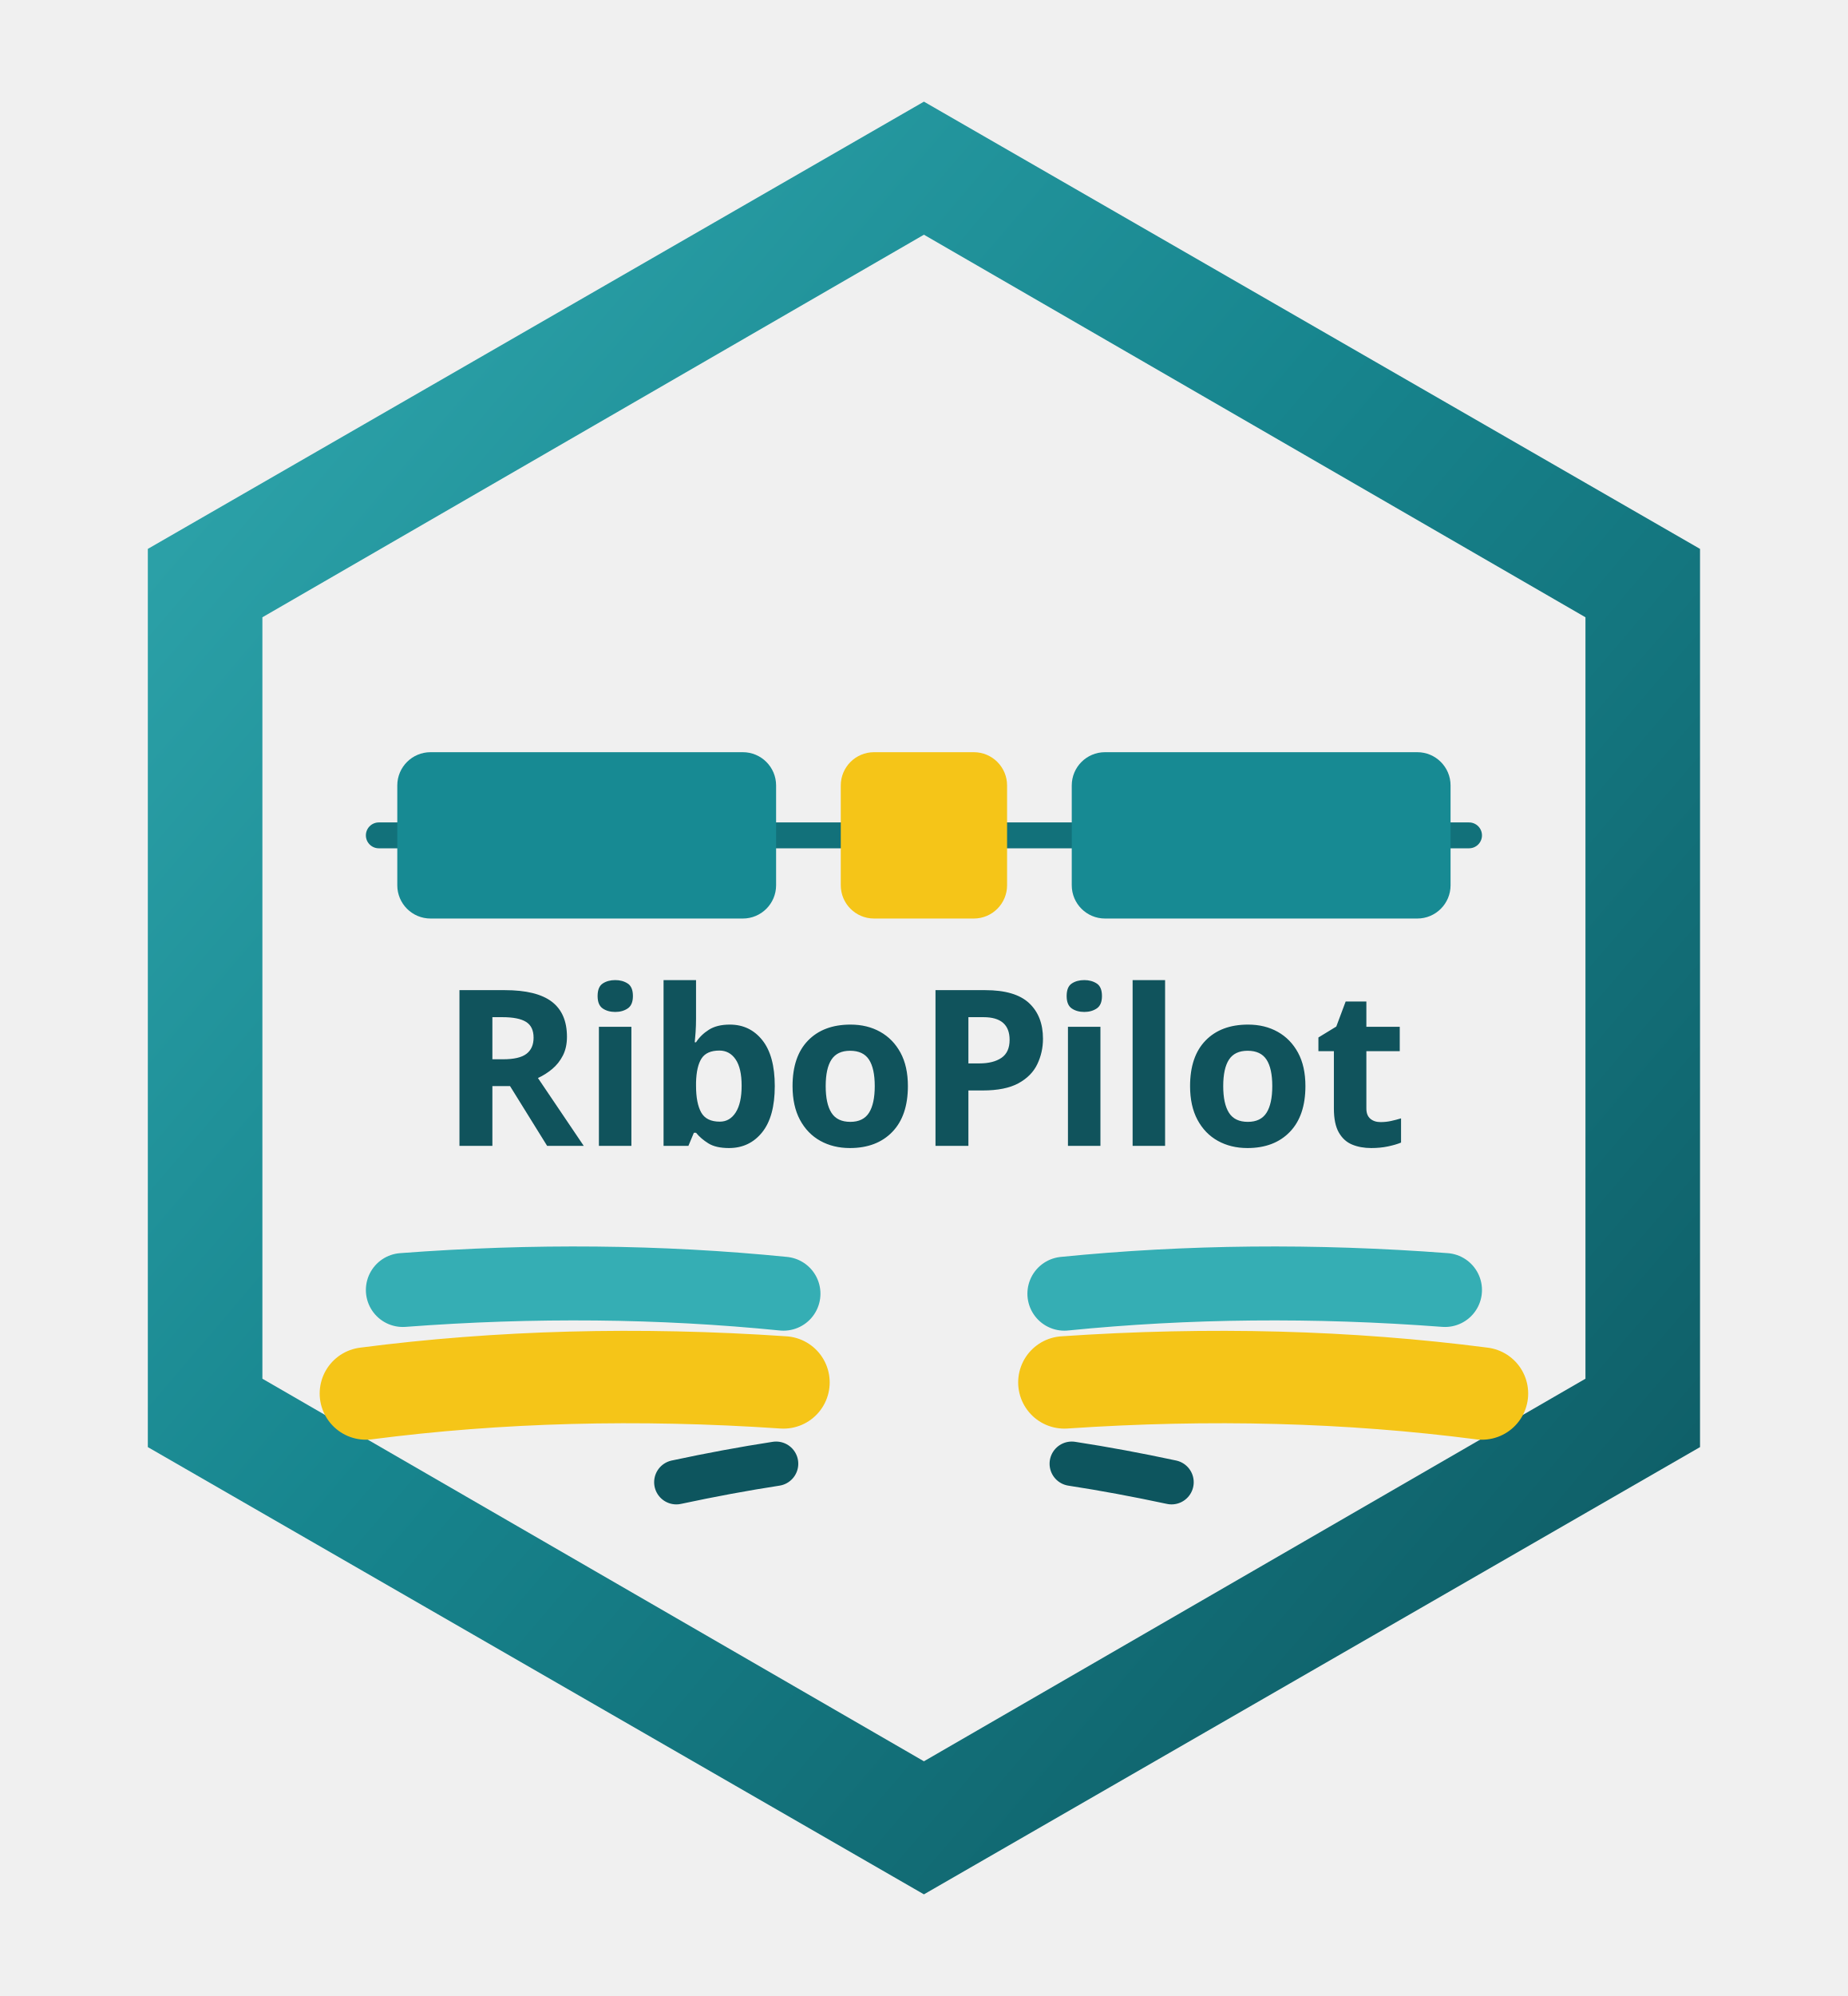
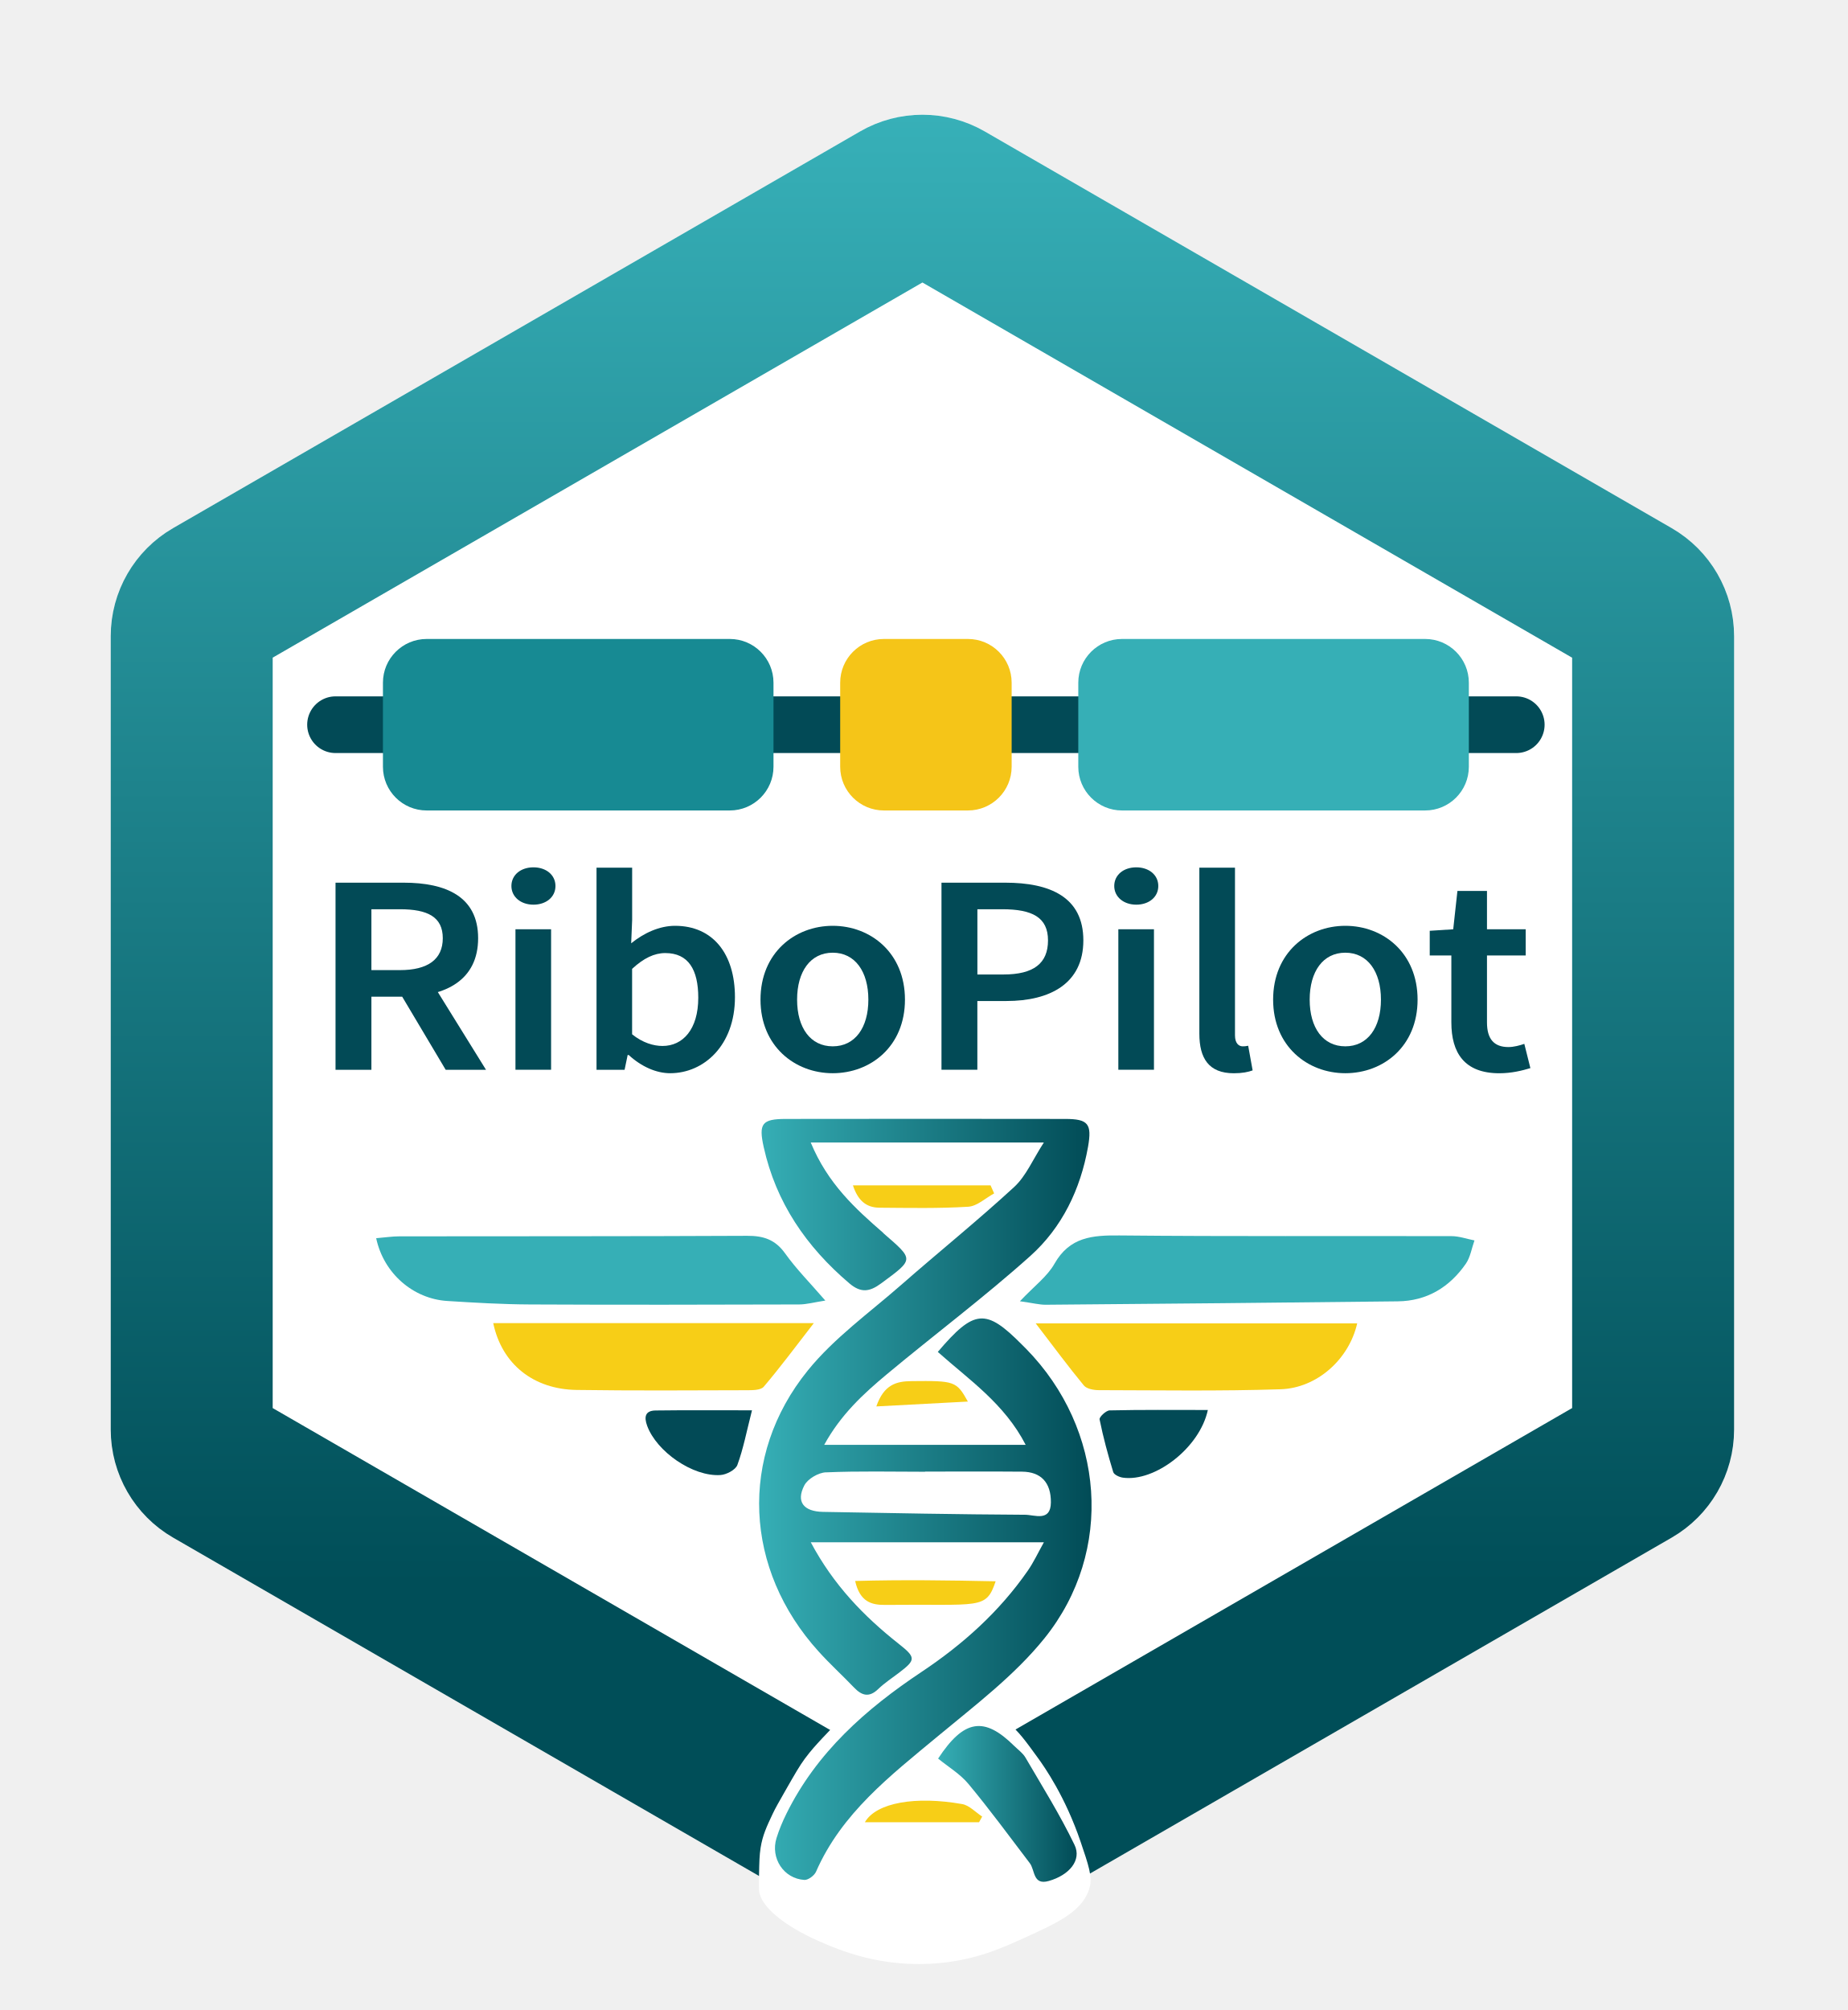
- <svg xmlns="http://www.w3.org/2000/svg" viewBox="0 0 1000 1080" width="1000" height="1080">
+ <svg xmlns="http://www.w3.org/2000/svg" xmlns:xlink="http://www.w3.org/1999/xlink" version="1.1" viewBox="0 0 456.34 496.33">
  <defs>
-     <linearGradient id="hexgrad" x1="0" y1="0" x2="1" y2="1">
-       <stop offset="0" stop-color="#33ABB1" />
-       <stop offset="0.45" stop-color="#17858E" />
-       <stop offset="1" stop-color="#0D555E" />
+     <style>
+       .st0 {
+         fill: url(#linear-gradient2);
+       }
+ 
+       .st1 {
+         fill: url(#linear-gradient1);
+       }
+ 
+       .st2 {
+         stroke: #024a56;
+         stroke-linecap: round;
+         stroke-width: 14px;
+       }
+ 
+       .st2, .st3 {
+         fill: none;
+       }
+ 
+       .st4 {
+         fill: #f5c518;
+       }
+ 
+       .st5 {
+         fill: #36afb6;
+       }
+ 
+       .st6, .st7 {
+         fill: #fff;
+       }
+ 
+       .st8 {
+         fill: #024a56;
+       }
+ 
+       .st9 {
+         fill: #f7ce17;
+       }
+ 
+       .st10 {
+         fill: #178a93;
+       }
+ 
+       .st7 {
+         stroke: #fff;
+       }
+ 
+       .st7, .st3 {
+         stroke-miterlimit: 10;
+         stroke-width: 40px;
+       }
+ 
+       .st3 {
+         stroke: url(#linear-gradient);
+       }
+     </style>
+     <linearGradient id="linear-gradient" x1="227.82" y1="481.77" x2="227.82" y2="28.33" gradientUnits="userSpaceOnUse">
+       <stop offset=".2" stop-color="#004e58" />
+       <stop offset="1" stop-color="#37b0b8" />
    </linearGradient>
-     <linearGradient id="strandgrad" x1="0" y1="0" x2="0" y2="1">
-       <stop offset="0" stop-color="#3FB6BC" />
-       <stop offset="0.5" stop-color="#12717A" />
-       <stop offset="1" stop-color="#3FB6BC" />
+     <linearGradient id="linear-gradient1" x1="187.46" y1="370.24" x2="269.58" y2="370.24" gradientUnits="userSpaceOnUse">
+       <stop offset="0" stop-color="#36afb6" />
+       <stop offset="1" stop-color="#014b56" />
    </linearGradient>
+     <linearGradient id="linear-gradient2" x1="231.7" y1="445.44" x2="265.92" y2="445.44" xlink:href="#linear-gradient1" />
  </defs>
-   <path fill-rule="evenodd" fill="url(#hexgrad)" d="M500 55 L920 297 L920 783 L500 1025 L80 783 L80 297 Z            M500 127 L858 334 L858 746 L500 953 L142 746 L142 334 Z" />
-   <g>
-     <line x1="205" y1="452" x2="795" y2="452" stroke="#12717A" stroke-width="14" stroke-linecap="round" />
-     <rect x="215" y="407" width="205" height="90" rx="18" fill="#178A93" />
-     <rect x="455" y="407" width="90" height="90" rx="18" fill="#F5C518" />
-     <rect x="580" y="407" width="205" height="90" rx="18" fill="#178A93" />
+   <g id="Layer_7">
+     <path class="st7" d="M47.35,157.09v195.92c0,3.86,2.06,7.42,5.4,9.35l169.67,97.96c3.34,1.93,7.46,1.93,10.8,0l169.67-97.96c3.34-1.93,5.4-5.49,5.4-9.35v-195.92c0-3.86-2.06-7.42-5.4-9.35L233.22,49.78c-3.34-1.93-7.46-1.93-10.8,0L52.75,147.73c-3.34,1.93-5.4,5.49-5.4,9.35Z" />
  </g>
-   <g fill="none" stroke-linecap="round">
+   <g id="Layer_4">
+     <path class="st3" d="M47.35,157.09v195.92c0,3.86,2.06,7.42,5.4,9.35l169.67,97.96c3.34,1.93,7.46,1.93,10.8,0l169.67-97.96c3.34-1.93,5.4-5.49,5.4-9.35v-195.92c0-3.86-2.06-7.42-5.4-9.35L233.22,49.78c-3.34-1.93-7.46-1.93-10.8,0L52.75,147.73c-3.34,1.93-5.4,5.49-5.4,9.35Z" />
+   </g>
+   <g id="Layer_6">
+     <path class="st6" d="M207.99,424.32c-.26.24-2.36,2.15-4.89,4.89-1.55,1.67-2.85,3.08-4.33,5.08-1.3,1.75-2.45,3.77-4.71,7.72-1.72,3.01-2.58,4.52-3.2,5.84-1.49,3.15-2.52,5.34-3.01,8.47-.28,1.81-.32,3.51-.38,6.59-.03,1.7-.02,3.34,0,3.76.19,4.01,6.2,8.87,14.68,12.61,5.31,2.34,15.76,6.8,29.93,5.46,9.12-.86,15.4-3.71,20.89-6.21,8.45-3.84,14.66-6.66,16.19-12.61.65-2.54-.32-5.4-2.26-11.11-3.79-11.17-8.9-18.45-10.54-20.71-3.18-4.37-4.77-6.56-7.34-8.66-13.78-11.27-35.37-6.22-41.04-1.13Z" />
+   </g>
+   <g id="Layer_8">
    <g>
-       <path d="M576 700 Q676 690 782 698" stroke="#35AEB4" stroke-width="40" />
-       <path d="M576 748 Q694 740 802 754" stroke="#F5C518" stroke-width="50" />
-       <path d="M580 792 Q606 796 634 802" stroke="#0D555E" stroke-width="24" />
-     </g>
-     <g transform="translate(1000,0) scale(-1,1)">
-       <path d="M576 700 Q676 690 782 698" stroke="#35AEB4" stroke-width="40" />
-       <path d="M576 748 Q694 740 802 754" stroke="#F5C518" stroke-width="50" />
-       <path d="M580 792 Q606 796 634 802" stroke="#0D555E" stroke-width="24" />
+       <line class="st2" x1="374.49" y1="178.95" x2="82.87" y2="178.95" />
+       <rect class="st10" x="94.58" y="157.78" width="96.46" height="42.35" rx="10.8" ry="10.8" />
+       <rect class="st4" x="207.51" y="157.78" width="42.35" height="42.35" rx="10.8" ry="10.8" />
+       <rect class="st5" x="266.32" y="157.78" width="96.46" height="42.35" rx="10.8" ry="10.8" />
    </g>
  </g>
-   <text x="500" y="620" text-anchor="middle" font-family="Noto Sans, DejaVu Sans, sans-serif" font-size="118" font-weight="600" fill="#10535C" letter-spacing="-1">RiboPilot</text>
+   <g id="Layer_1">
+     <path class="st5" d="M251.91,321.31c3.56-3.77,6.75-6.11,8.52-9.24,3.76-6.64,9.38-7.07,16.07-7,27.33.27,54.66.1,81.99.17,1.89,0,3.79.69,5.68,1.06-.69,1.93-1.01,4.12-2.13,5.75-4.03,5.81-9.62,9.21-16.81,9.29-28.98.34-57.97.6-86.95.84-1.56.01-3.12-.41-6.37-.86Z" />
+     <path class="st5" d="M92.91,305.75c2.17-.18,3.95-.46,5.72-.46,28.64-.04,57.28.01,85.92-.13,3.99-.02,6.91.92,9.35,4.33,2.75,3.86,6.14,7.26,9.94,11.66-2.78.43-4.64.96-6.5.96-22.15.06-44.29.11-66.44,0-6.81-.03-13.63-.43-20.44-.86-8.4-.53-15.7-6.79-17.55-15.5Z" />
+     <path class="st9" d="M121.82,326.72h79.18c-4.48,5.77-8.26,10.88-12.37,15.71-.74.87-2.8.86-4.25.86-13.99.04-27.98.13-41.97-.07-10.62-.15-18.46-6.34-20.59-16.5Z" />
+     <path class="st9" d="M335.2,326.79c-2.01,8.85-9.91,15.96-18.89,16.26-14.98.49-29.98.25-44.96.22-1.25,0-2.97-.32-3.66-1.16-3.87-4.69-7.48-9.58-11.88-15.32h79.4Z" />
+     <path class="st8" d="M298.32,348.16c-2.03,9.43-13.14,17.81-20.97,16.72-.88-.12-2.2-.72-2.4-1.38-1.31-4.28-2.48-8.61-3.37-13-.12-.59,1.59-2.21,2.48-2.23,7.93-.18,15.86-.1,24.27-.1Z" />
+     <path class="st8" d="M185.73,348.25c-1.34,5.25-2.14,9.49-3.61,13.49-.45,1.21-2.68,2.39-4.17,2.49-6.83.46-15.78-5.79-18.11-12.15-.82-2.23-.48-3.76,2.09-3.79,7.62-.1,15.23-.04,23.8-.04Z" />
+     <g>
+       <path class="st1" d="M218.13,304.47c7.64,6.64,7.74,6.36-.52,12.45-2.85,2.1-5,2.4-7.87-.05-10.6-9.02-18.09-19.92-21.12-33.63-1.29-5.81-.41-6.93,5.44-6.94,22.99-.04,45.99-.03,68.98,0,5.74,0,6.69,1.19,5.68,6.91-1.87,10.5-6.42,19.92-14.26,26.94-11.39,10.2-23.67,19.4-35.43,29.2-5.81,4.84-11.39,9.99-15.46,17.42,16.92,0,33.02,0,49.75,0-5.24-10.19-14.05-16.11-21.7-22.94,9.02-10.6,11.87-10.78,20.77-1.81.35.35.71.71,1.06,1.06,19.37,19.78,21.86,49.92,4.51,71.47-7.4,9.19-17.18,16.57-26.36,24.2-11.69,9.71-23.72,18.95-30.06,33.44-.42.95-1.94,2.08-2.88,2.02-5.1-.32-8.41-5.37-6.88-10.32.64-2.06,1.48-4.07,2.44-6.01,7.47-15.14,19.61-25.86,33.37-35.02,10.21-6.8,19.22-14.87,26.25-25,1.44-2.07,2.51-4.39,3.98-7.02-19.61,0-38.21,0-57.57,0,5.64,10.58,13.11,18.26,21.66,25.02,4.34,3.43,4.34,3.99.11,7.21-1.72,1.31-3.56,2.51-5.11,4-2.23,2.16-4.03,1.66-5.96-.35-2.88-3.01-5.97-5.82-8.76-8.91-18.34-20.22-19.85-48.2-2.67-69.41,6.5-8.02,15.23-14.26,23.09-21.15,9.25-8.1,18.84-15.83,27.88-24.15,2.93-2.7,4.59-6.77,7.32-10.98-19.96,0-38.16,0-57.57,0,4.22,10.2,11.04,16.35,17.91,22.32ZM203.99,363.56c-1.87.08-4.49,1.61-5.33,3.22-2.1,4.03-.21,6.46,4.61,6.55,16.64.3,33.28.62,49.92.71,2.33.01,6.31,1.81,6.36-3.03.05-4.97-2.49-7.57-7.1-7.61-7.99-.07-15.98-.02-23.98-.02,0,.01,0,.02,0,.04-8.16,0-16.33-.2-24.47.15Z" />
+       <path class="st0" d="M231.7,434.25c2.49,2.04,5.43,3.78,7.49,6.26,5.27,6.34,10.16,13,15.15,19.56,1.33,1.74.73,5.53,4.69,4.4,5.08-1.45,8.18-5.14,6.36-8.91-3.57-7.42-7.97-14.45-12.13-21.58-.65-1.11-1.83-1.93-2.77-2.86-7.4-7.33-12.4-6.6-18.8,3.14Z" />
+       <path class="st9" d="M211.21,390.4c1.16,5.15,4.05,5.94,7.42,5.9,23.55-.25,24.88,1.28,27.28-5.83-11.63-.24-22.8-.41-34.7-.08Z" />
+       <path class="st9" d="M244.65,292.7h-33.99c1.2,3.67,3.22,5.5,6.55,5.52,7.31.05,14.64.21,21.93-.24,2.19-.14,4.27-2.14,6.4-3.29-.3-.66-.59-1.33-.89-1.99Z" />
+       <path class="st9" d="M213.61,449.97h28.2c.26-.47.52-.94.77-1.41-1.64-1.06-3.17-2.77-4.94-3.08-11.42-2.02-21.22-.4-24.04,4.5Z" />
+       <path class="st9" d="M216.44,347.29c7.93-.42,15.11-.8,22.61-1.2-2.81-5.06-3.27-5.16-13.94-5.05-3.71.04-6.79.83-8.67,6.24Z" />
+     </g>
+   </g>
+   <g id="Layer_5">
+     <g>
+       <path class="st8" d="M82.87,217.96h16.83c10.38,0,18.39,3.39,18.39,13.71s-8,14.44-18.39,14.44h-7.97v18.06h-8.86v-46.2ZM98.79,239.55c6.84,0,10.57-2.63,10.57-7.88s-3.73-7.15-10.57-7.15h-7.06v15.03h7.06ZM98.04,243.92l6.41-4.89,15.59,25.14h-9.96l-12.05-20.25Z" />
+       <path class="st8" d="M126.31,218.78c0-2.74,2.32-4.61,5.44-4.61s5.44,1.87,5.44,4.61-2.32,4.61-5.44,4.61-5.44-1.92-5.44-4.61ZM127.31,229.46h8.8v34.7h-8.8v-34.7Z" />
+       <path class="st8" d="M155.26,260.52h-.24l-.76,3.65h-6.93v-49.91h8.8v12.91l-.24,5.76c3.13-2.54,6.98-4.32,10.83-4.32,9.38,0,14.8,6.95,14.8,17.62,0,11.91-7.67,18.78-16,18.78-3.42,0-7.09-1.61-10.23-4.49ZM172.46,246.36c0-6.92-2.44-11.02-8.15-11.02-2.72,0-5.34,1.27-8.19,3.9v16.16c2.63,2.12,5.34,2.88,7.51,2.88,5.01,0,8.83-4.07,8.83-11.92Z" />
+       <path class="st8" d="M187.83,246.84c0-11.56,8.49-18.23,17.84-18.23s17.84,6.67,17.84,18.23-8.49,18.17-17.84,18.17-17.84-6.67-17.84-18.17ZM214.47,246.84c0-6.95-3.3-11.59-8.8-11.59s-8.8,4.63-8.8,11.59,3.3,11.53,8.8,11.53,8.8-4.58,8.8-11.53Z" />
+       <path class="st8" d="M232.54,217.96h15.73c11.09,0,19.3,3.56,19.3,14.24s-8.25,14.98-19,14.98h-7.18v16.98h-8.86v-46.2ZM247.84,240.63c7.45,0,11-2.74,11-8.42s-3.88-7.69-11.3-7.69h-6.14v16.11h6.44Z" />
+       <path class="st8" d="M275.2,218.78c0-2.74,2.32-4.61,5.44-4.61s5.44,1.87,5.44,4.61-2.32,4.61-5.44,4.61-5.44-1.92-5.44-4.61ZM276.21,229.46h8.8v34.7h-8.8v-34.7Z" />
+       <path class="st8" d="M296.22,255.24v-40.98h8.8v41.4c0,2.01.98,2.71,1.89,2.71.4,0,.7,0,1.37-.14l1.1,6.08c-1.07.4-2.54.71-4.64.71-6.23,0-8.52-3.73-8.52-9.78Z" />
+       <path class="st8" d="M314.44,246.84c0-11.56,8.49-18.23,17.84-18.23s17.84,6.67,17.84,18.23-8.49,18.17-17.84,18.17-17.84-6.67-17.84-18.17ZM341.07,246.84c0-6.95-3.3-11.59-8.8-11.59s-8.8,4.63-8.8,11.59,3.3,11.53,8.8,11.53,8.8-4.58,8.8-11.53Z" />
+       <path class="st8" d="M358.46,252.47v-16.53h-5.34v-6.1l5.8-.37,1.04-9.47h7.3v9.47h9.56v6.47h-9.56v16.52c0,4.08,1.71,6.09,5.31,6.09,1.28,0,2.81-.4,3.91-.79l1.5,5.99c-2.05.62-4.66,1.27-7.67,1.27-8.64,0-11.85-5.06-11.85-12.55Z" />
+     </g>
+   </g>
</svg>
